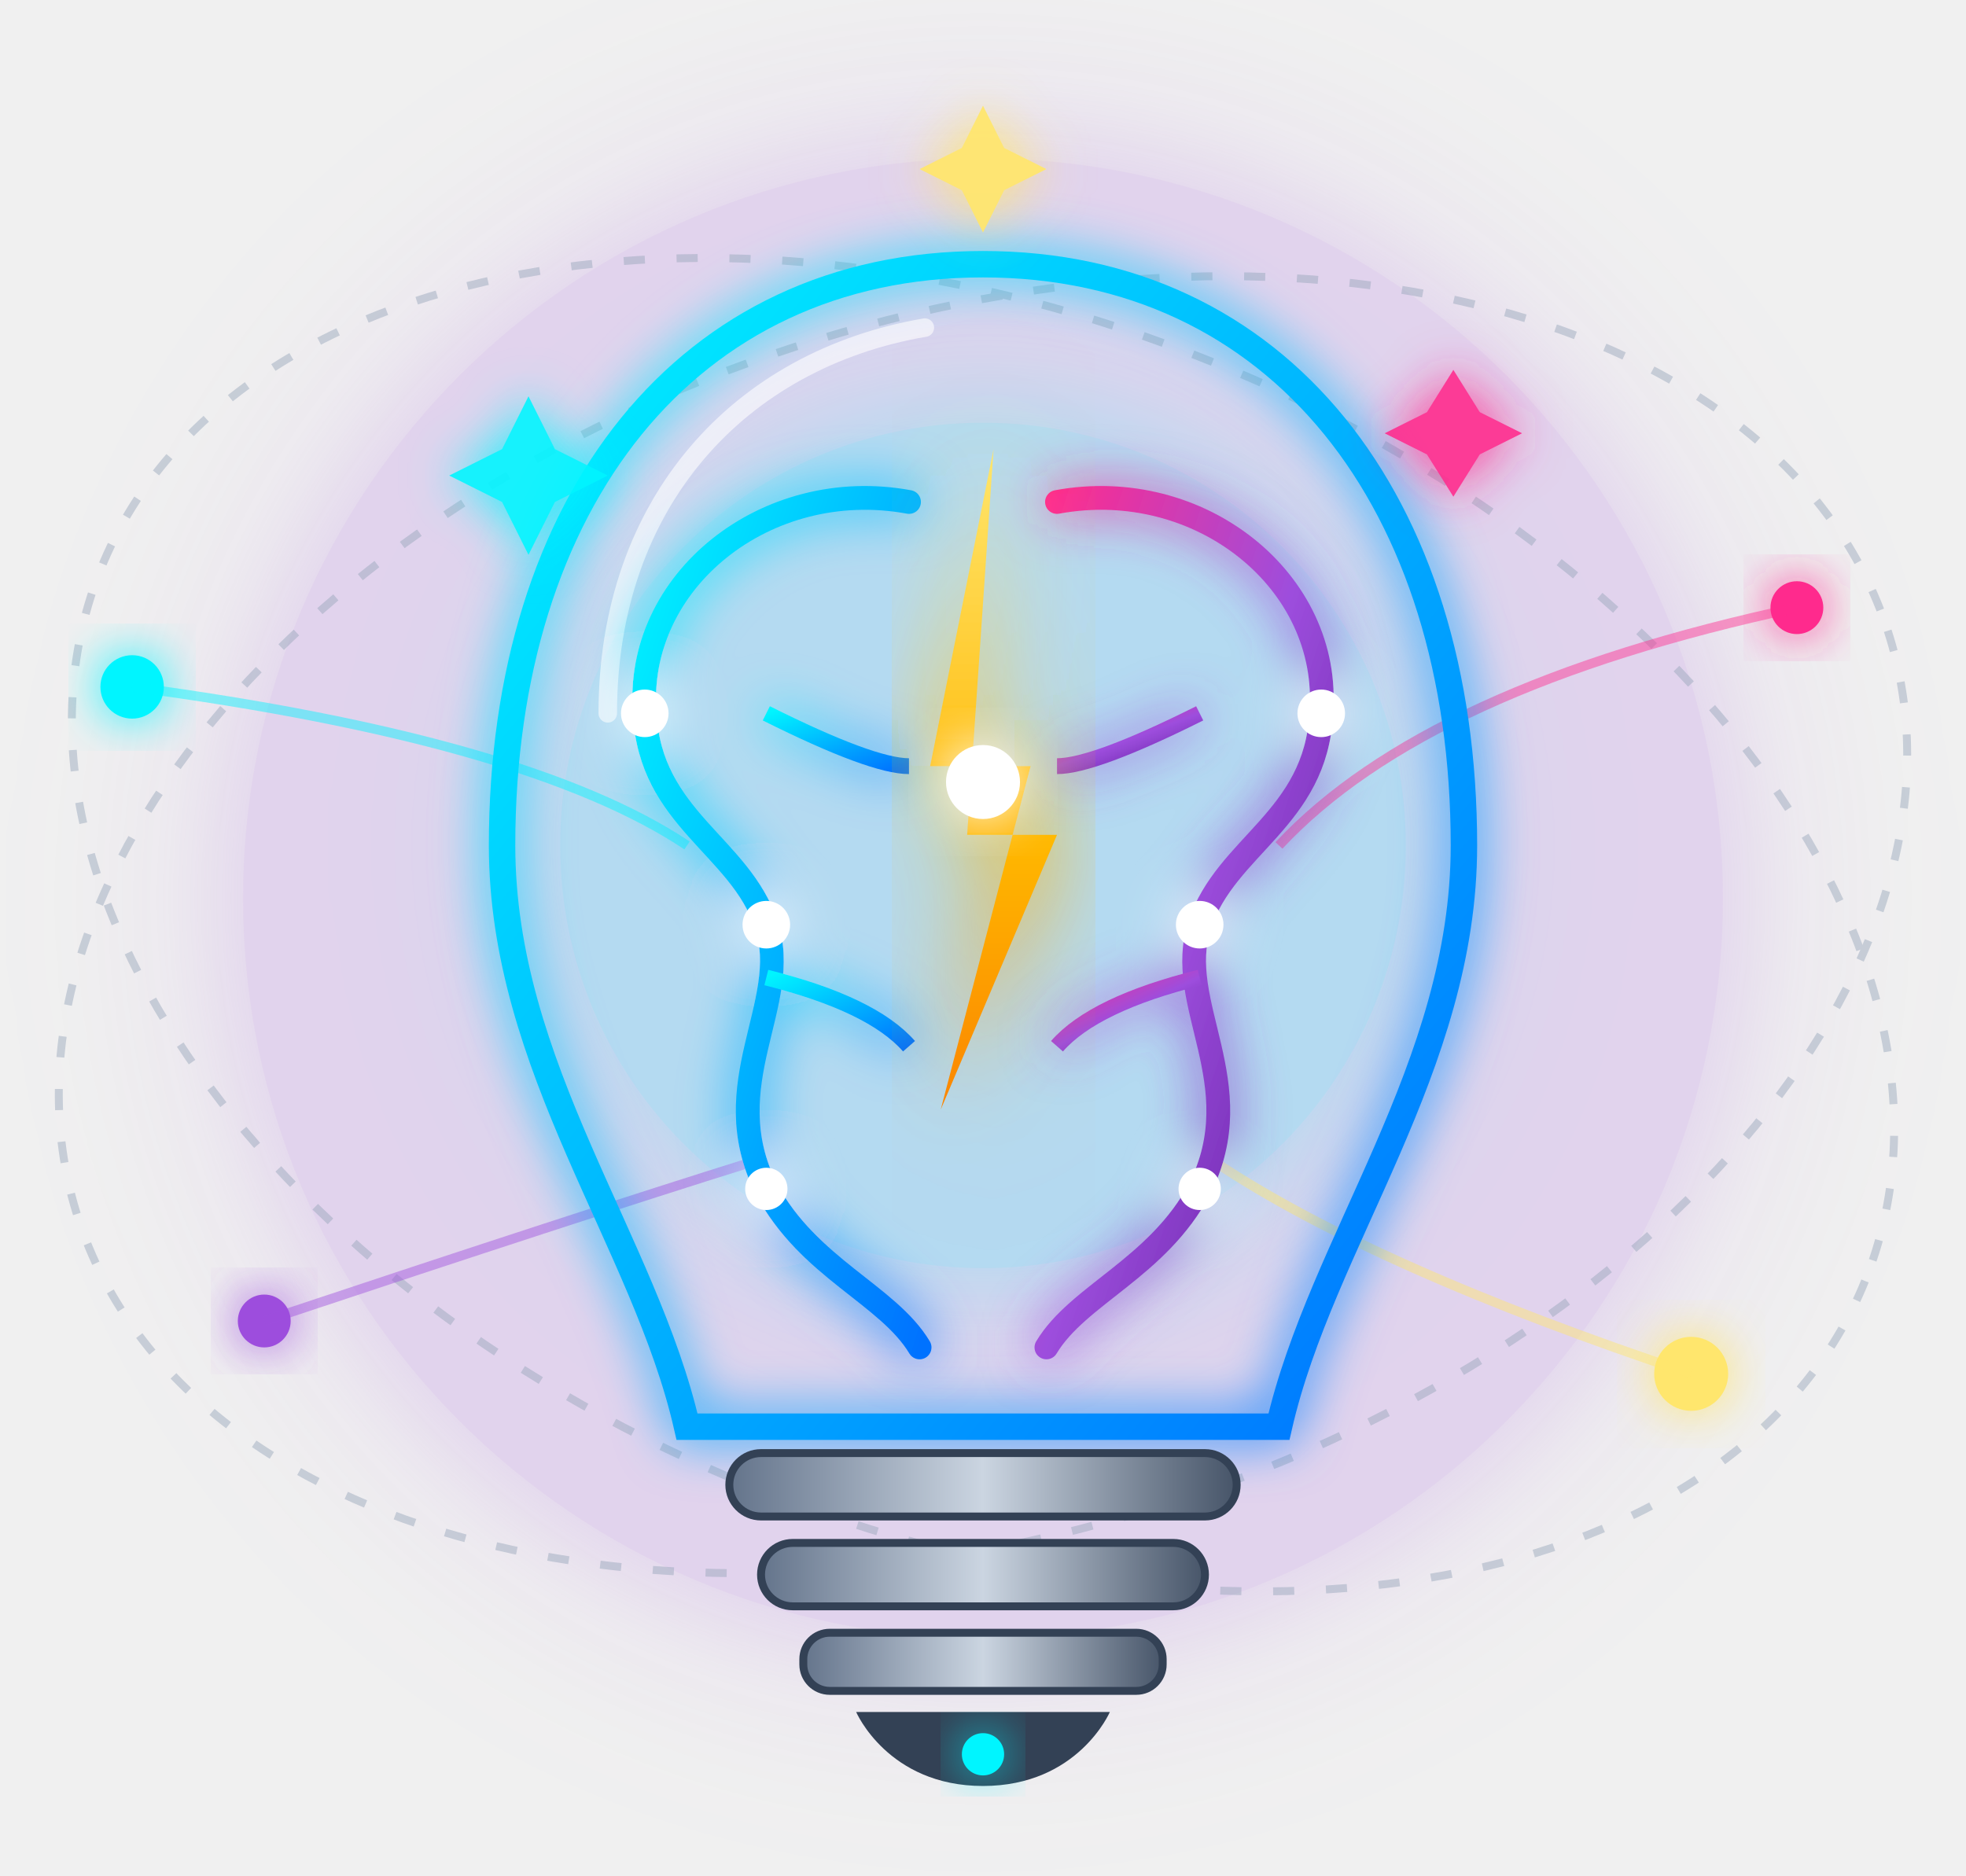
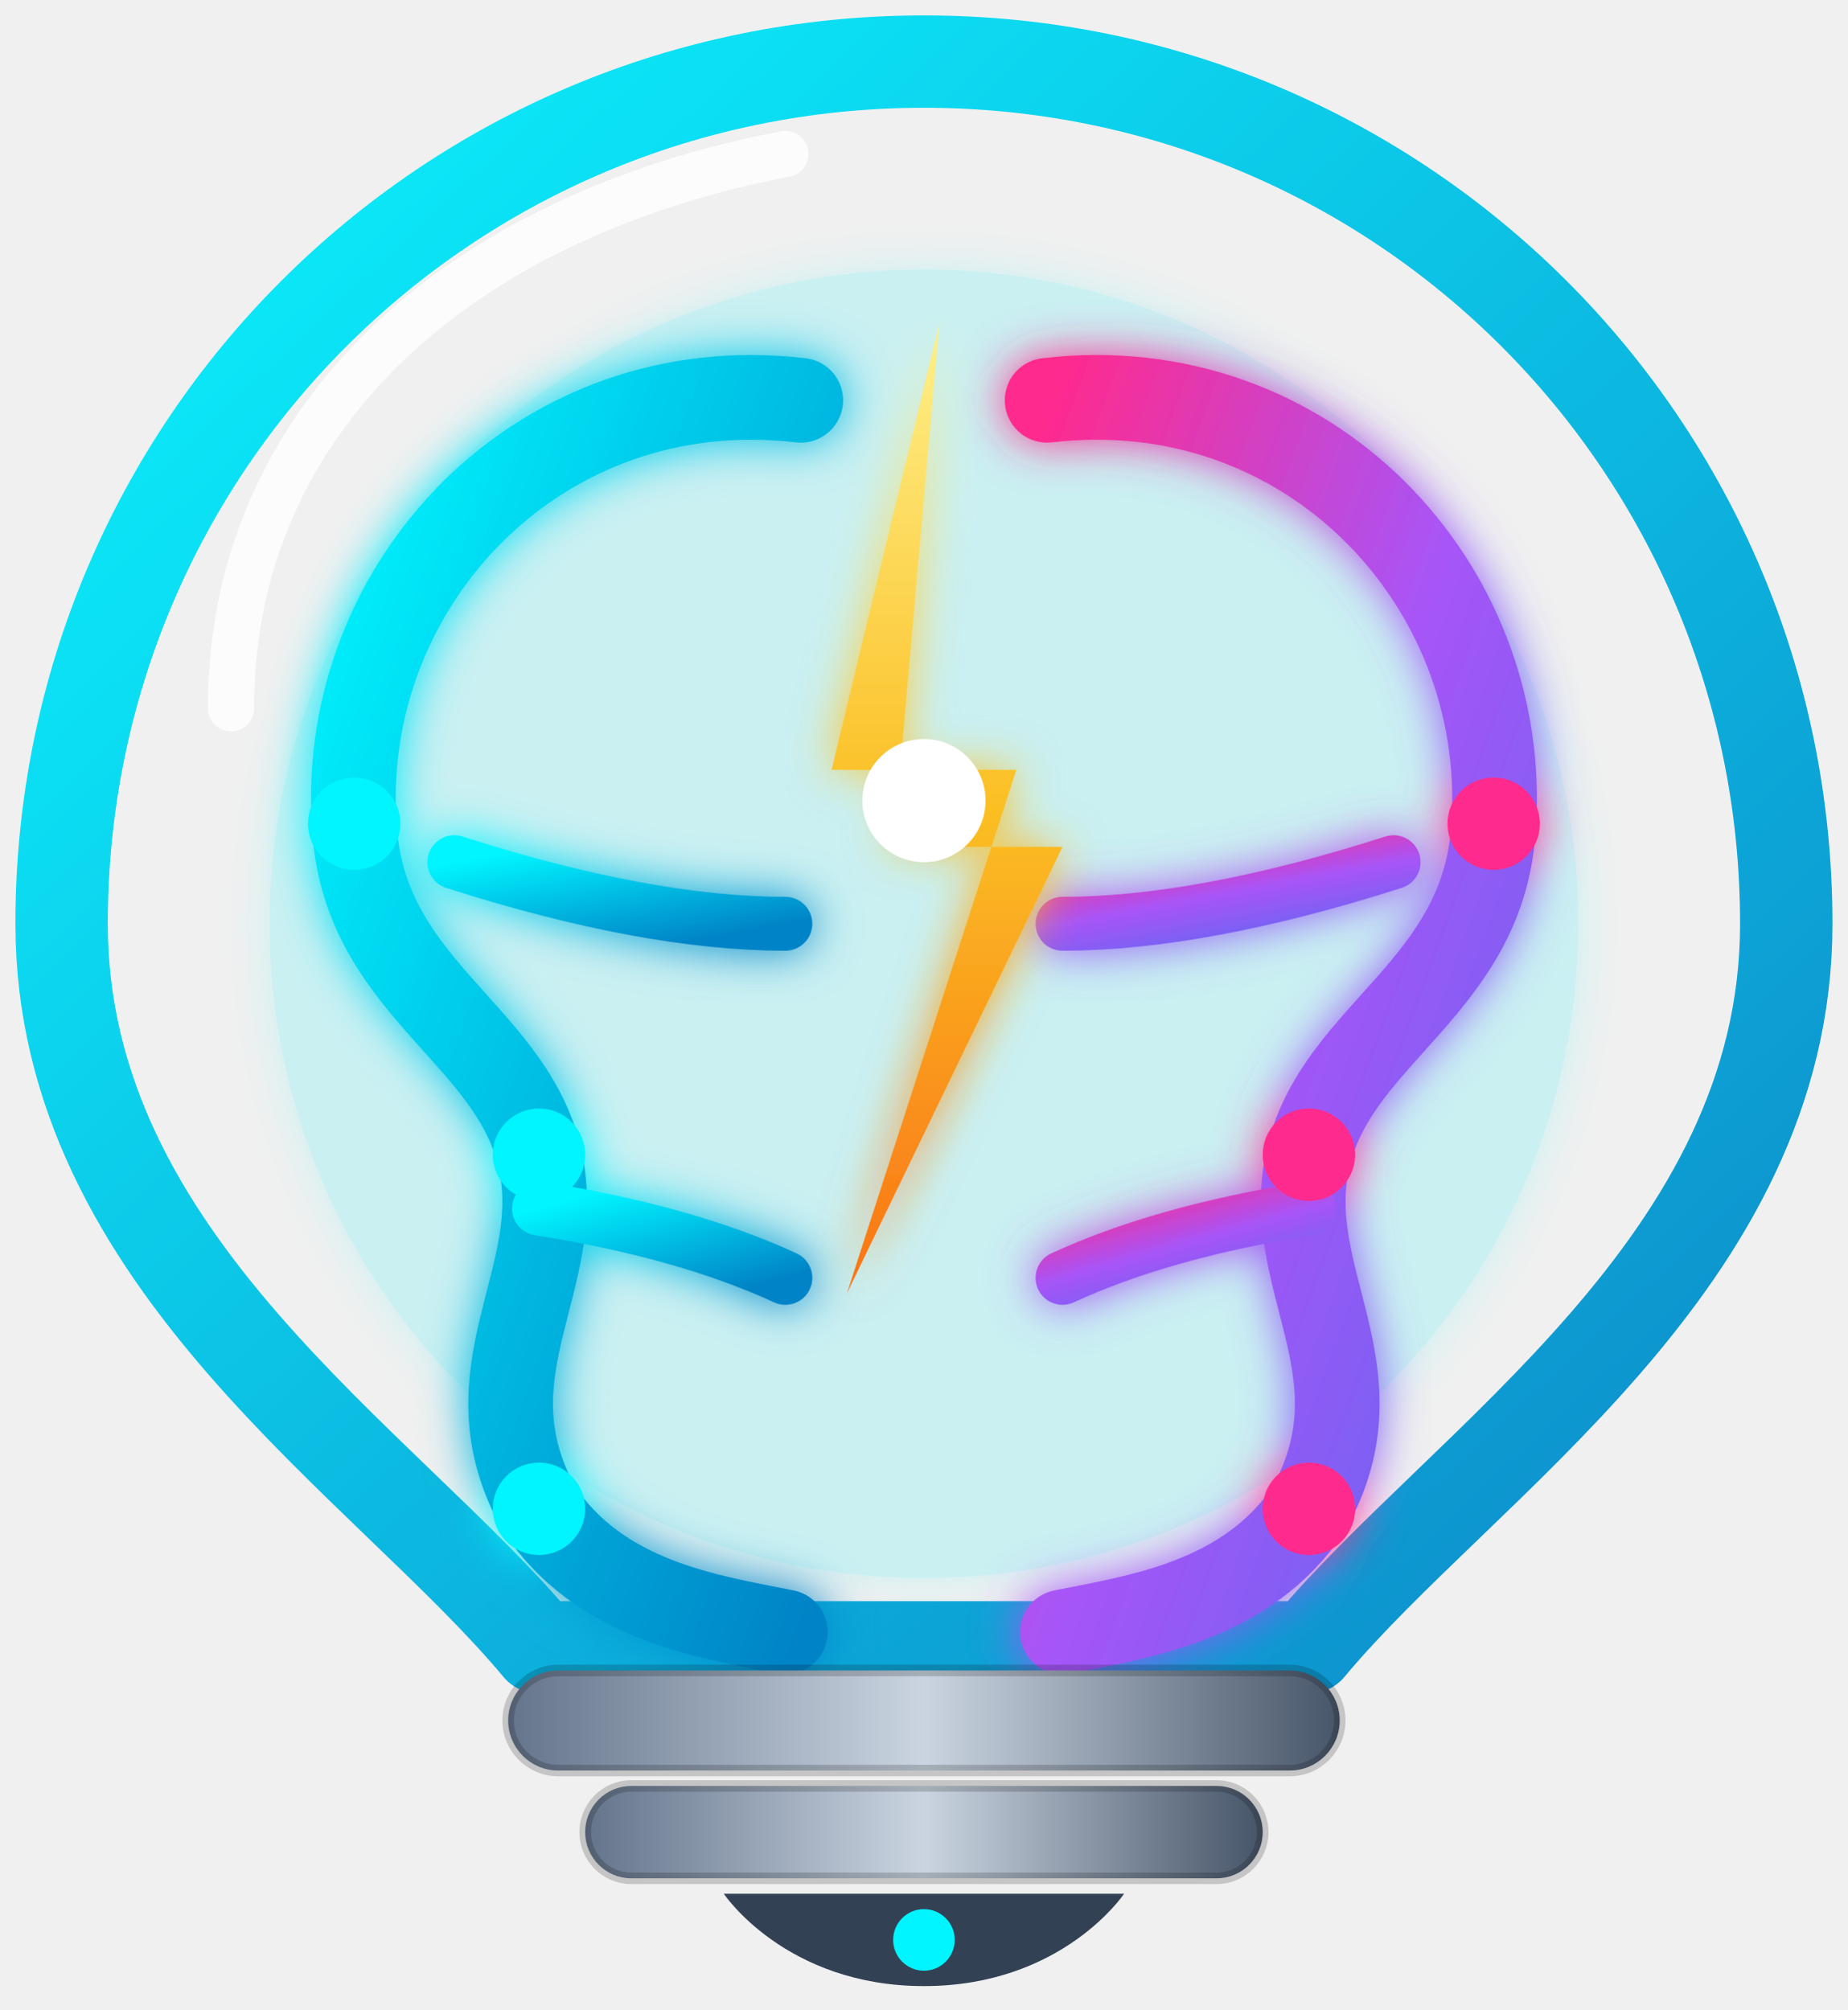
- <svg xmlns="http://www.w3.org/2000/svg" viewBox="70 50 372 355" width="100%" height="100%">
+ <svg xmlns="http://www.w3.org/2000/svg" viewBox="136 58 240 261" width="100%" height="100%">
  <defs>
-     <linearGradient id="neonCyan" x1="0%" y1="0%" x2="100%" y2="100%">
+     <linearGradient id="neonCyan_bulb" x1="0%" y1="0%" x2="100%" y2="100%">
      <stop offset="0%" stop-color="#00f5ff" />
-       <stop offset="100%" stop-color="#0072ff" />
+       <stop offset="100%" stop-color="#0284c7" />
    </linearGradient>
-     <linearGradient id="neonPurple" x1="0%" y1="0%" x2="100%" y2="100%">
+     <linearGradient id="neonPurple_bulb" x1="0%" y1="0%" x2="100%" y2="100%">
      <stop offset="0%" stop-color="#ff2a8d" />
-       <stop offset="50%" stop-color="#9d4edd" />
-       <stop offset="100%" stop-color="#5a189a" />
+       <stop offset="50%" stop-color="#a855f7" />
+       <stop offset="100%" stop-color="#6366f1" />
    </linearGradient>
-     <linearGradient id="bulbAmber" x1="0%" y1="0%" x2="0%" y2="100%">
-       <stop offset="0%" stop-color="#ffe66d" />
-       <stop offset="60%" stop-color="#ffb703" />
-       <stop offset="100%" stop-color="#fb8500" />
+     <linearGradient id="bulbAmber_bulb" x1="0%" y1="0%" x2="0%" y2="100%">
+       <stop offset="0%" stop-color="#fef08a" />
+       <stop offset="50%" stop-color="#fbbf24" />
+       <stop offset="100%" stop-color="#f97316" />
    </linearGradient>
-     <linearGradient id="metalBase" x1="0%" y1="0%" x2="100%" y2="0%">
+     <linearGradient id="metalBase_bulb" x1="0%" y1="0%" x2="100%" y2="0%">
      <stop offset="0%" stop-color="#64748b" />
      <stop offset="50%" stop-color="#cbd5e1" />
      <stop offset="100%" stop-color="#475569" />
    </linearGradient>
-     <filter id="glowEffect" x="-30%" y="-30%" width="160%" height="160%">
-       <feGaussianBlur stdDeviation="8" result="blur1" />
-       <feGaussianBlur stdDeviation="20" result="blur2" />
-       <feMerge>
-         <feMergeNode in="blur2" />
-         <feMergeNode in="blur1" />
-         <feMergeNode in="SourceGraphic" />
-       </feMerge>
-     </filter>
-     <filter id="intenseGlow" x="-50%" y="-50%" width="200%" height="200%">
-       <feGaussianBlur stdDeviation="5" result="blur" />
+     <filter id="glow_bulb" x="-20%" y="-20%" width="140%" height="140%">
+       <feGaussianBlur stdDeviation="3" result="blur" />
      <feMerge>
        <feMergeNode in="blur" />
        <feMergeNode in="SourceGraphic" />
      </feMerge>
    </filter>
  </defs>
-   <circle cx="256" cy="220" r="140" fill="#9d4edd" opacity="0.18" filter="url(#glowEffect)" />
-   <circle cx="256" cy="210" r="80" fill="#00f5ff" opacity="0.20" filter="url(#glowEffect)" />
-   <g opacity="0.45" stroke="#94a3b8" stroke-width="1.5" stroke-dasharray="4,6">
-     <ellipse cx="256" cy="225" rx="180" ry="115" fill="none" transform="rotate(-18 256 225)" />
-     <ellipse cx="256" cy="225" rx="180" ry="115" fill="none" transform="rotate(22 256 225)" />
+   <circle cx="256" cy="178" r="85" fill="#00f5ff" opacity="0.16" filter="url(#glow_bulb)" />
+   <path d="M 144 178 C 144 116, 194 66, 256 66 C 318 66, 368 116, 368 178 C 368 222, 326 248, 306 272 L 206 272 C 186 248, 144 222, 144 178 Z" fill="none" stroke="url(#neonCyan_bulb)" stroke-width="12" stroke-linejoin="round" opacity="0.95" />
+   <path d="M 166 150 C 166 112, 196 86, 238 78" fill="none" stroke="#ffffff" stroke-width="6" stroke-linecap="round" opacity="0.8" />
+   <g filter="url(#glow_bulb)">
+     <path d="M 240 110 C 206 106, 180 134, 182 165 C 183 186, 202 192, 206 208 C 210 224, 196 236, 206 254 C 214 266, 228 268, 238 270" fill="none" stroke="url(#neonCyan_bulb)" stroke-width="11" stroke-linecap="round" />
+     <path d="M 195 170 Q 220 178 238 178" fill="none" stroke="url(#neonCyan_bulb)" stroke-width="7" stroke-linecap="round" />
+     <path d="M 206 215 Q 225 218 238 224" fill="none" stroke="url(#neonCyan_bulb)" stroke-width="7" stroke-linecap="round" />
+     <circle cx="182" cy="165" r="6" fill="#00f5ff" />
+     <circle cx="206" cy="208" r="6" fill="#00f5ff" />
+     <circle cx="206" cy="254" r="6" fill="#00f5ff" />
  </g>
-   <circle cx="95" cy="180" r="6" fill="#00f5ff" filter="url(#intenseGlow)" />
-   <circle cx="410" cy="165" r="5" fill="#ff2a8d" filter="url(#intenseGlow)" />
-   <circle cx="390" cy="310" r="7" fill="#ffe66d" filter="url(#intenseGlow)" />
-   <circle cx="120" cy="300" r="5" fill="#9d4edd" filter="url(#intenseGlow)" />
-   <path d="M95 180 Q 170 190 200 210" stroke="#00f5ff" stroke-width="1.8" fill="none" opacity="0.45" />
-   <path d="M410 165 Q 340 180 312 210" stroke="#ff2a8d" stroke-width="1.8" fill="none" opacity="0.45" />
-   <path d="M390 310 Q 330 290 300 270" stroke="#ffe66d" stroke-width="1.8" fill="none" opacity="0.45" />
-   <path d="M120 300 Q 180 280 212 270" stroke="#9d4edd" stroke-width="1.8" fill="none" opacity="0.45" />
-   <path d="M165 210 C165 145, 200 100, 256 100 C312 100, 347 145, 347 210 C347 252, 320 285, 312 320 L200 320 C192 285, 165 252, 165 210 Z" fill="none" stroke="url(#neonCyan)" stroke-width="5" filter="url(#intenseGlow)" />
-   <path d="M185 185 C185 145, 210 118, 245 112" fill="none" stroke="#ffffff" stroke-width="3.5" stroke-linecap="round" opacity="0.6" />
-   <g filter="url(#intenseGlow)">
-     <path d="M 242 145 C 215 140, 190 160, 192 185 C 193 205, 210 210, 215 225 C 220 240, 205 255, 215 275 C 223 290, 238 295, 244 305" fill="none" stroke="url(#neonCyan)" stroke-width="4.5" stroke-linecap="round" />
-     <path d="M 215 185 Q 235 195 242 195" fill="none" stroke="url(#neonCyan)" stroke-width="3" />
-     <path d="M 215 235 Q 235 240 242 248" fill="none" stroke="url(#neonCyan)" stroke-width="3" />
-     <circle cx="192" cy="185" r="4.5" fill="#ffffff" />
-     <circle cx="215" cy="225" r="4.5" fill="#ffffff" />
-     <circle cx="215" cy="275" r="4" fill="#ffffff" />
+   <g filter="url(#glow_bulb)">
+     <path d="M 272 110 C 306 106, 332 134, 330 165 C 329 186, 310 192, 306 208 C 302 224, 316 236, 306 254 C 298 266, 284 268, 274 270" fill="none" stroke="url(#neonPurple_bulb)" stroke-width="11" stroke-linecap="round" />
+     <path d="M 317 170 Q 292 178 274 178" fill="none" stroke="url(#neonPurple_bulb)" stroke-width="7" stroke-linecap="round" />
+     <path d="M 306 215 Q 287 218 274 224" fill="none" stroke="url(#neonPurple_bulb)" stroke-width="7" stroke-linecap="round" />
+     <circle cx="330" cy="165" r="6" fill="#ff2a8d" />
+     <circle cx="306" cy="208" r="6" fill="#ff2a8d" />
+     <circle cx="306" cy="254" r="6" fill="#ff2a8d" />
  </g>
-   <g filter="url(#intenseGlow)">
-     <path d="M 270 145 C 297 140, 322 160, 320 185 C 319 205, 302 210, 297 225 C 292 240, 307 255, 297 275 C 289 290, 274 295, 268 305" fill="none" stroke="url(#neonPurple)" stroke-width="4.5" stroke-linecap="round" />
-     <path d="M 297 185 Q 277 195 270 195" fill="none" stroke="url(#neonPurple)" stroke-width="3" />
-     <path d="M 297 235 Q 277 240 270 248" fill="none" stroke="url(#neonPurple)" stroke-width="3" />
-     <circle cx="320" cy="185" r="4.5" fill="#ffffff" />
-     <circle cx="297" cy="225" r="4.5" fill="#ffffff" />
-     <circle cx="297" cy="275" r="4" fill="#ffffff" />
+   <g filter="url(#glow_bulb)">
+     <path d="M 258 100 L 244 158 L 268 158 L 246 226 L 274 168 L 252 168 Z" fill="url(#bulbAmber_bulb)" />
  </g>
-   <g filter="url(#glowEffect)">
-     <path d="M 258 135 L 246 195 L 265 195 L 248 260 L 270 208 L 253 208 Z" fill="url(#bulbAmber)" />
-   </g>
-   <circle cx="256" cy="198" r="7" fill="#ffffff" filter="url(#intenseGlow)" />
-   <g>
-     <rect x="208" y="325" width="96" height="12" rx="6" fill="url(#metalBase)" stroke="#334155" stroke-width="1.5" />
-     <rect x="214" y="342" width="84" height="12" rx="6" fill="url(#metalBase)" stroke="#334155" stroke-width="1.5" />
-     <rect x="222" y="359" width="68" height="11" rx="5" fill="url(#metalBase)" stroke="#334155" stroke-width="1.5" />
-     <path d="M232 374 C232 374, 238 388, 256 388 C274 388, 280 374, 280 374 Z" fill="#334155" />
-     <circle cx="256" cy="382" r="4" fill="#00f5ff" filter="url(#intenseGlow)" />
-   </g>
-   <path d="M 170 125 L 175 135 L 185 140 L 175 145 L 170 155 L 165 145 L 155 140 L 165 135 Z" fill="#00f5ff" opacity="0.9" filter="url(#intenseGlow)" />
-   <path d="M 345 120 L 350 128 L 358 132 L 350 136 L 345 144 L 340 136 L 332 132 L 340 128 Z" fill="#ff2a8d" opacity="0.9" filter="url(#intenseGlow)" />
-   <path d="M 256 70 L 260 78 L 268 82 L 260 86 L 256 94 L 252 86 L 244 82 L 252 78 Z" fill="#ffe66d" opacity="0.95" filter="url(#intenseGlow)" />
+   <circle cx="256" cy="162" r="8" fill="#ffffff" />
+   <rect x="202" y="275" width="108" height="13" rx="6.5" fill="url(#metalBase_bulb)" stroke="rgba(0,0,0,0.18)" stroke-width="1.5" />
+   <rect x="212" y="290" width="88" height="12" rx="6" fill="url(#metalBase_bulb)" stroke="rgba(0,0,0,0.18)" stroke-width="1.5" />
+   <path d="M 230 304 C 230 304, 238 316, 256 316 C 274 316, 282 304, 282 304 Z" fill="#334155" />
+   <circle cx="256" cy="310" r="4" fill="#00f5ff" />
</svg>
